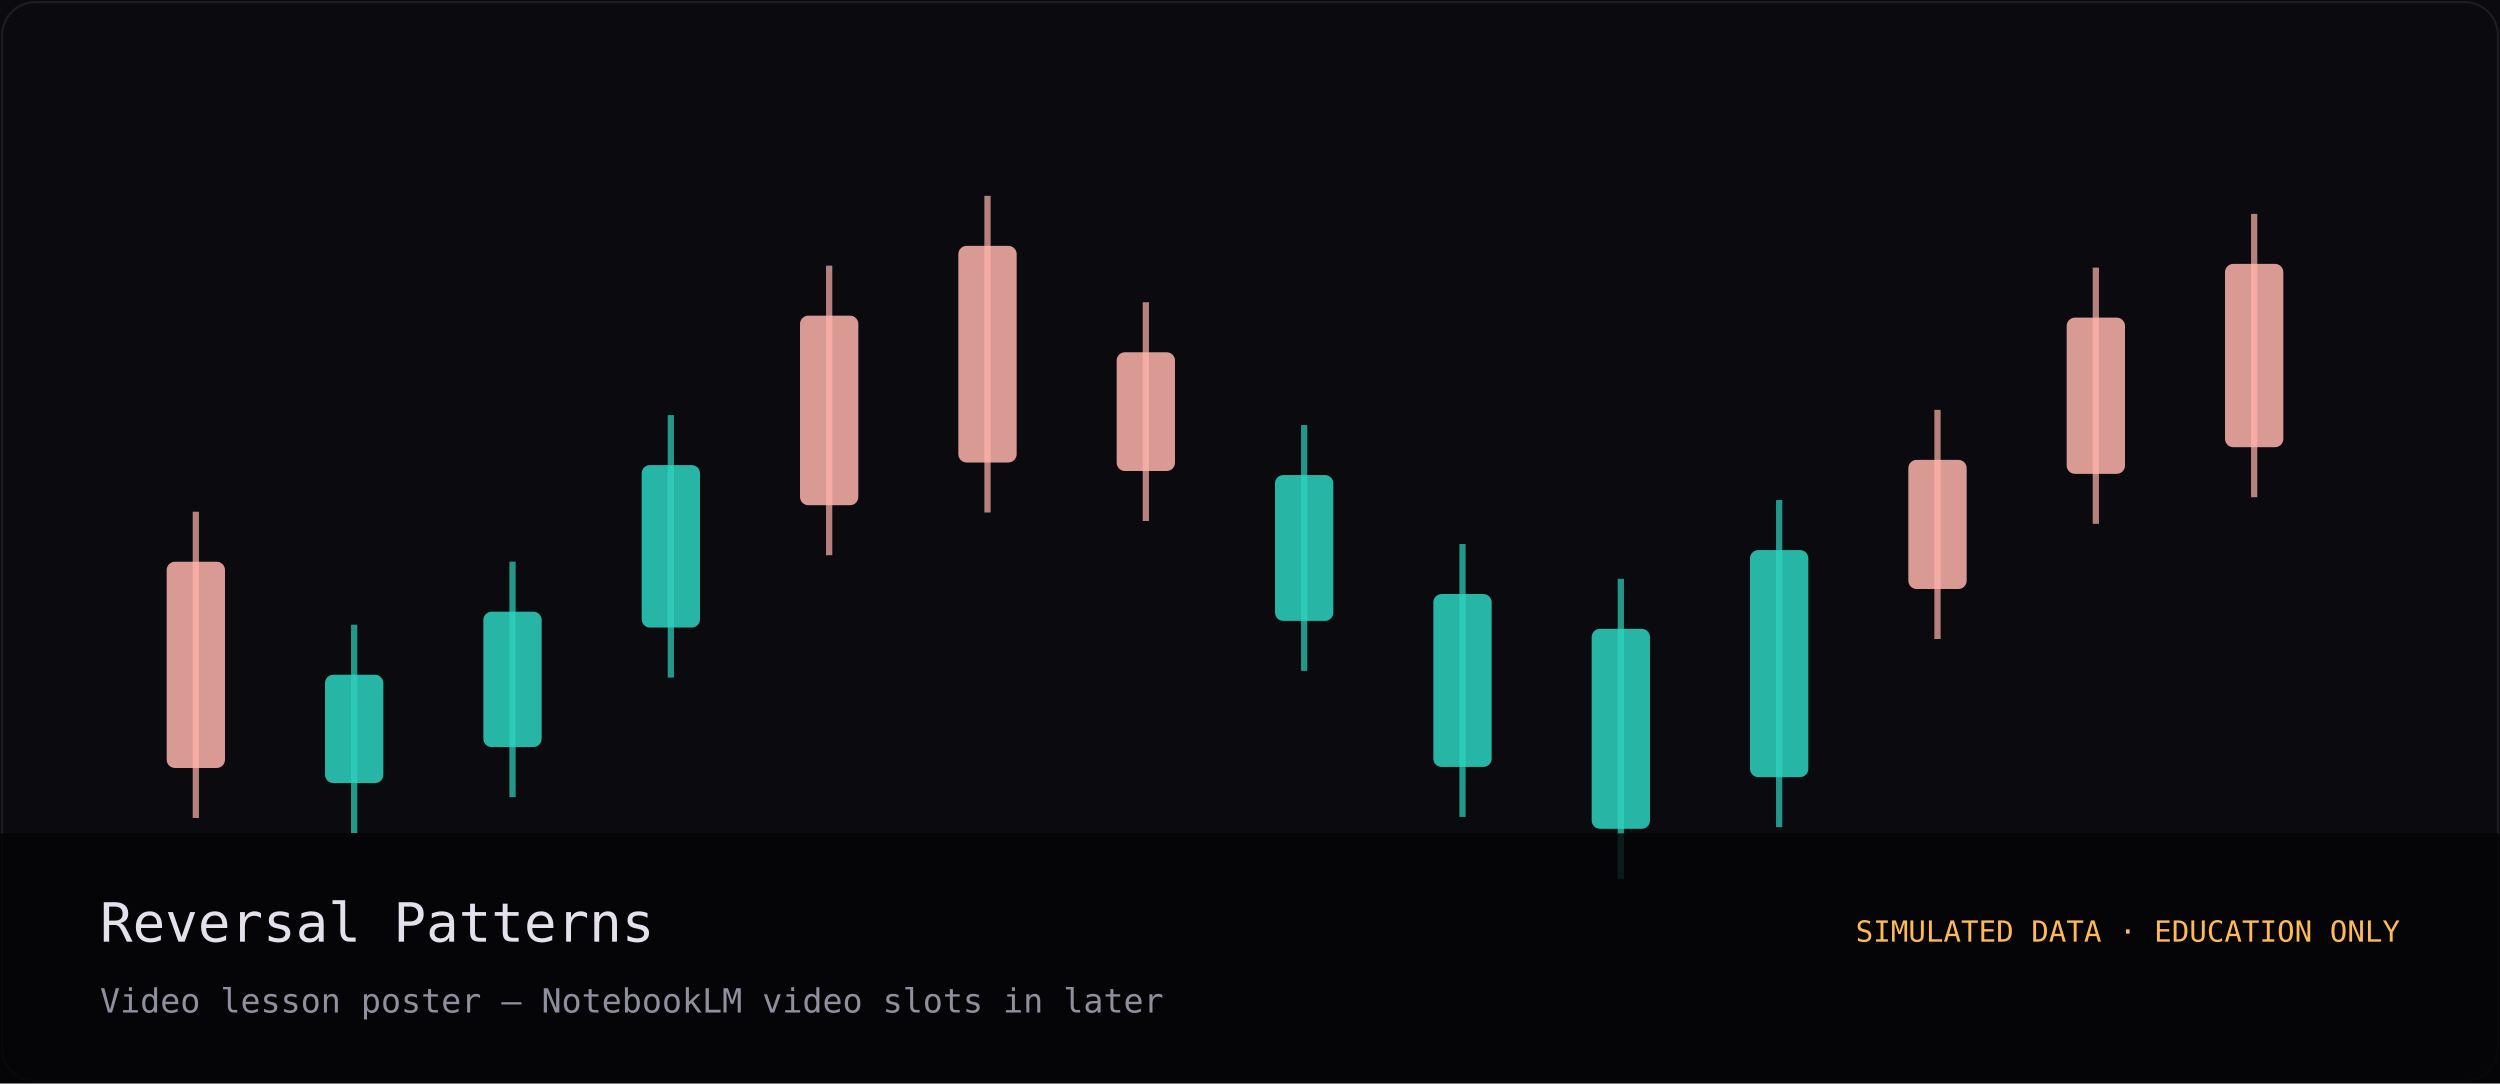
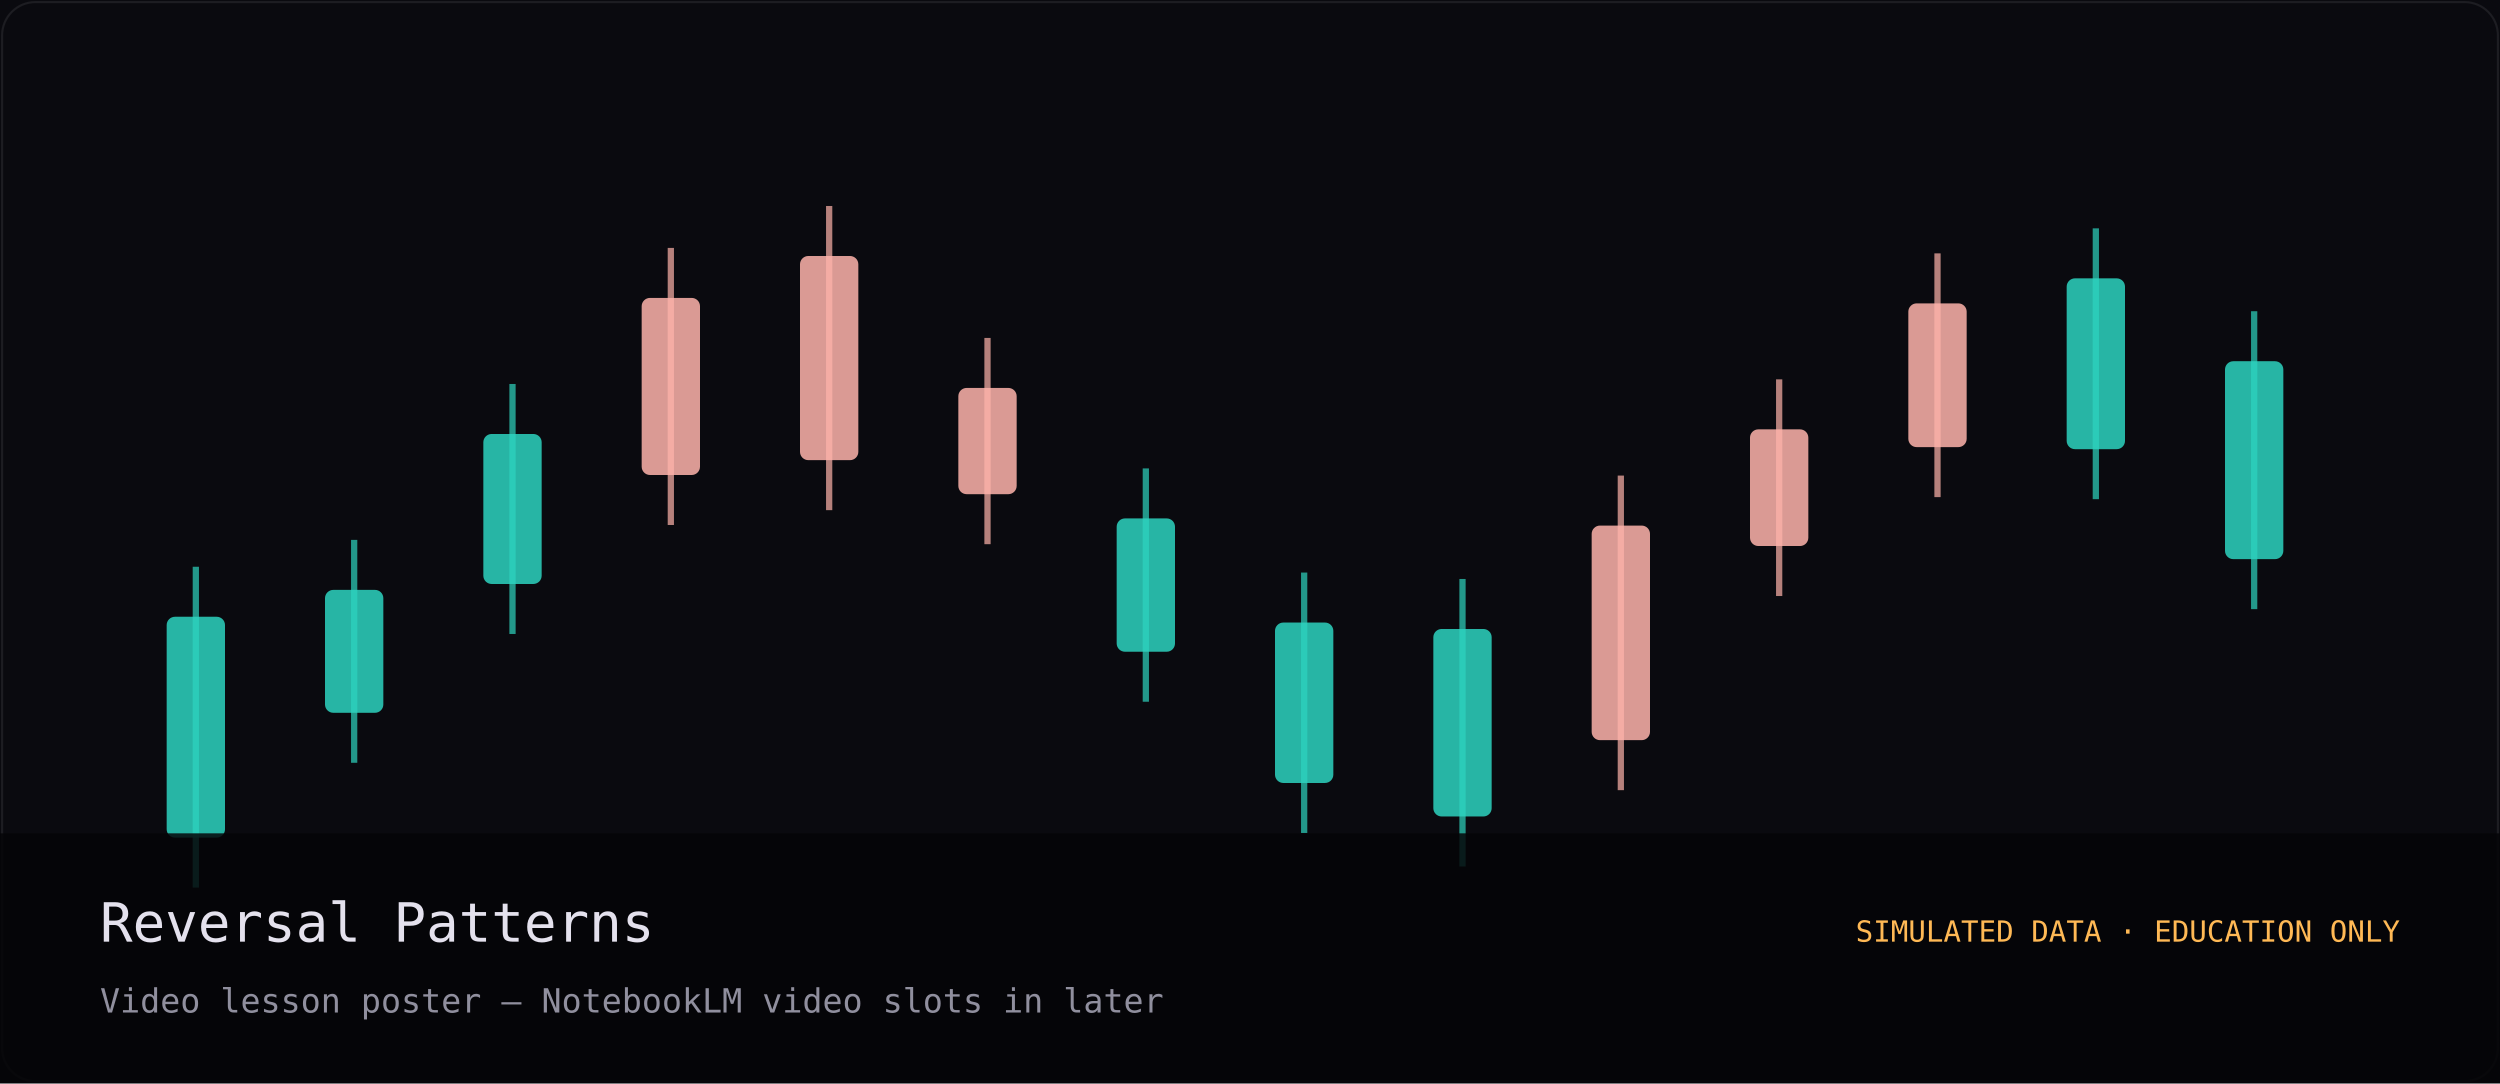
<svg xmlns="http://www.w3.org/2000/svg" width="1200" height="520" viewBox="0 0 1200 520">
  <rect width="1200" height="520" fill="#0A0A0F" />
  <rect x="1" y="1" width="1198" height="518" rx="16" fill="none" stroke="rgba(255,255,255,0.08)" />
-   <line x1="94" y1="245.629" x2="94" y2="392.629" stroke="#FFB4AB" stroke-width="3" opacity="0.7" />
-   <rect x="80" y="269.629" width="28" height="99" rx="4" fill="#FFB4AB" opacity="0.85" />
-   <line x1="170" y1="299.869" x2="170" y2="399.869" stroke="#2DD4BF" stroke-width="3" opacity="0.7" />
-   <rect x="156" y="323.869" width="28" height="52" rx="4" fill="#2DD4BF" opacity="0.85" />
-   <line x1="246" y1="269.596" x2="246" y2="382.596" stroke="#2DD4BF" stroke-width="3" opacity="0.7" />
-   <rect x="232" y="293.596" width="28" height="65" rx="4" fill="#2DD4BF" opacity="0.85" />
-   <line x1="322" y1="199.23" x2="322" y2="325.23" stroke="#2DD4BF" stroke-width="3" opacity="0.7" />
-   <rect x="308" y="223.23" width="28" height="78" rx="4" fill="#2DD4BF" opacity="0.85" />
-   <line x1="398" y1="127.511" x2="398" y2="266.511" stroke="#FFB4AB" stroke-width="3" opacity="0.7" />
-   <rect x="384" y="151.511" width="28" height="91" rx="4" fill="#FFB4AB" opacity="0.85" />
-   <line x1="474" y1="94.001" x2="474" y2="246.001" stroke="#FFB4AB" stroke-width="3" opacity="0.7" />
-   <rect x="460" y="118.001" width="28" height="104" rx="4" fill="#FFB4AB" opacity="0.85" />
-   <line x1="550" y1="145.083" x2="550" y2="250.083" stroke="#FFB4AB" stroke-width="3" opacity="0.7" />
-   <rect x="536" y="169.083" width="28" height="57" rx="4" fill="#FFB4AB" opacity="0.85" />
-   <line x1="626" y1="204.026" x2="626" y2="322.026" stroke="#2DD4BF" stroke-width="3" opacity="0.7" />
-   <rect x="612" y="228.026" width="28" height="70" rx="4" fill="#2DD4BF" opacity="0.85" />
-   <line x1="702" y1="261.134" x2="702" y2="392.134" stroke="#2DD4BF" stroke-width="3" opacity="0.7" />
-   <rect x="688" y="285.134" width="28" height="83" rx="4" fill="#2DD4BF" opacity="0.85" />
-   <line x1="778" y1="277.822" x2="778" y2="421.822" stroke="#2DD4BF" stroke-width="3" opacity="0.7" />
-   <rect x="764" y="301.822" width="28" height="96" rx="4" fill="#2DD4BF" opacity="0.85" />
-   <line x1="854" y1="240.026" x2="854" y2="397.026" stroke="#2DD4BF" stroke-width="3" opacity="0.7" />
-   <rect x="840" y="264.026" width="28" height="109" rx="4" fill="#2DD4BF" opacity="0.85" />
-   <line x1="930" y1="196.728" x2="930" y2="306.728" stroke="#FFB4AB" stroke-width="3" opacity="0.7" />
-   <rect x="916" y="220.728" width="28" height="62" rx="4" fill="#FFB4AB" opacity="0.85" />
-   <line x1="1006" y1="128.448" x2="1006" y2="251.448" stroke="#FFB4AB" stroke-width="3" opacity="0.7" />
-   <rect x="992" y="152.448" width="28" height="75" rx="4" fill="#FFB4AB" opacity="0.85" />
-   <line x1="1082" y1="102.661" x2="1082" y2="238.661" stroke="#FFB4AB" stroke-width="3" opacity="0.7" />
-   <rect x="1068" y="126.661" width="28" height="88" rx="4" fill="#FFB4AB" opacity="0.85" />
+   <line x1="94" y1="272.042" x2="94" y2="426.042" stroke="#2DD4BF" stroke-width="3" opacity="0.7" />
+   <rect x="80" y="296.042" width="28" height="106" rx="4" fill="#2DD4BF" opacity="0.85" />
+   <line x1="170" y1="259.143" x2="170" y2="366.143" stroke="#2DD4BF" stroke-width="3" opacity="0.7" />
+   <rect x="156" y="283.143" width="28" height="59" rx="4" fill="#2DD4BF" opacity="0.85" />
+   <line x1="246" y1="184.311" x2="246" y2="304.311" stroke="#2DD4BF" stroke-width="3" opacity="0.7" />
+   <rect x="232" y="208.311" width="28" height="72" rx="4" fill="#2DD4BF" opacity="0.85" />
+   <line x1="322" y1="118.996" x2="322" y2="251.996" stroke="#FFB4AB" stroke-width="3" opacity="0.7" />
+   <rect x="308" y="142.996" width="28" height="85" rx="4" fill="#FFB4AB" opacity="0.85" />
+   <line x1="398" y1="98.874" x2="398" y2="244.874" stroke="#FFB4AB" stroke-width="3" opacity="0.7" />
+   <rect x="384" y="122.874" width="28" height="98" rx="4" fill="#FFB4AB" opacity="0.85" />
+   <line x1="474" y1="162.208" x2="474" y2="261.208" stroke="#FFB4AB" stroke-width="3" opacity="0.7" />
+   <rect x="460" y="186.208" width="28" height="51" rx="4" fill="#FFB4AB" opacity="0.85" />
+   <line x1="550" y1="224.836" x2="550" y2="336.836" stroke="#2DD4BF" stroke-width="3" opacity="0.7" />
+   <rect x="536" y="248.836" width="28" height="64" rx="4" fill="#2DD4BF" opacity="0.85" />
+   <line x1="626" y1="274.825" x2="626" y2="399.825" stroke="#2DD4BF" stroke-width="3" opacity="0.7" />
+   <rect x="612" y="298.825" width="28" height="77" rx="4" fill="#2DD4BF" opacity="0.85" />
+   <line x1="702" y1="277.909" x2="702" y2="415.909" stroke="#2DD4BF" stroke-width="3" opacity="0.7" />
+   <rect x="688" y="301.909" width="28" height="90" rx="4" fill="#2DD4BF" opacity="0.85" />
+   <line x1="778" y1="228.276" x2="778" y2="379.276" stroke="#FFB4AB" stroke-width="3" opacity="0.7" />
+   <rect x="764" y="252.276" width="28" height="103" rx="4" fill="#FFB4AB" opacity="0.85" />
+   <line x1="854" y1="182.089" x2="854" y2="286.089" stroke="#FFB4AB" stroke-width="3" opacity="0.7" />
+   <rect x="840" y="206.089" width="28" height="56" rx="4" fill="#FFB4AB" opacity="0.85" />
+   <line x1="930" y1="121.619" x2="930" y2="238.619" stroke="#FFB4AB" stroke-width="3" opacity="0.7" />
+   <rect x="916" y="145.619" width="28" height="69" rx="4" fill="#FFB4AB" opacity="0.85" />
+   <line x1="1006" y1="109.604" x2="1006" y2="239.604" stroke="#2DD4BF" stroke-width="3" opacity="0.7" />
+   <rect x="992" y="133.604" width="28" height="82" rx="4" fill="#2DD4BF" opacity="0.85" />
+   <line x1="1082" y1="149.389" x2="1082" y2="292.389" stroke="#2DD4BF" stroke-width="3" opacity="0.7" />
+   <rect x="1068" y="173.389" width="28" height="95" rx="4" fill="#2DD4BF" opacity="0.85" />
  <rect x="0" y="400" width="1200" height="120" fill="#050507" opacity="0.85" />
  <text x="48" y="452" font-family="Menlo, monospace" font-size="26" fill="#E4E1ED">Reversal Patterns</text>
  <text x="48" y="486" font-family="Menlo, monospace" font-size="16" fill="#908F9E">Video lesson poster — NotebookLM video slots in later</text>
  <text x="1152" y="452" text-anchor="end" font-family="Menlo, monospace" font-size="14" fill="#FFB955">SIMULATED DATA · EDUCATION ONLY</text>
</svg>
